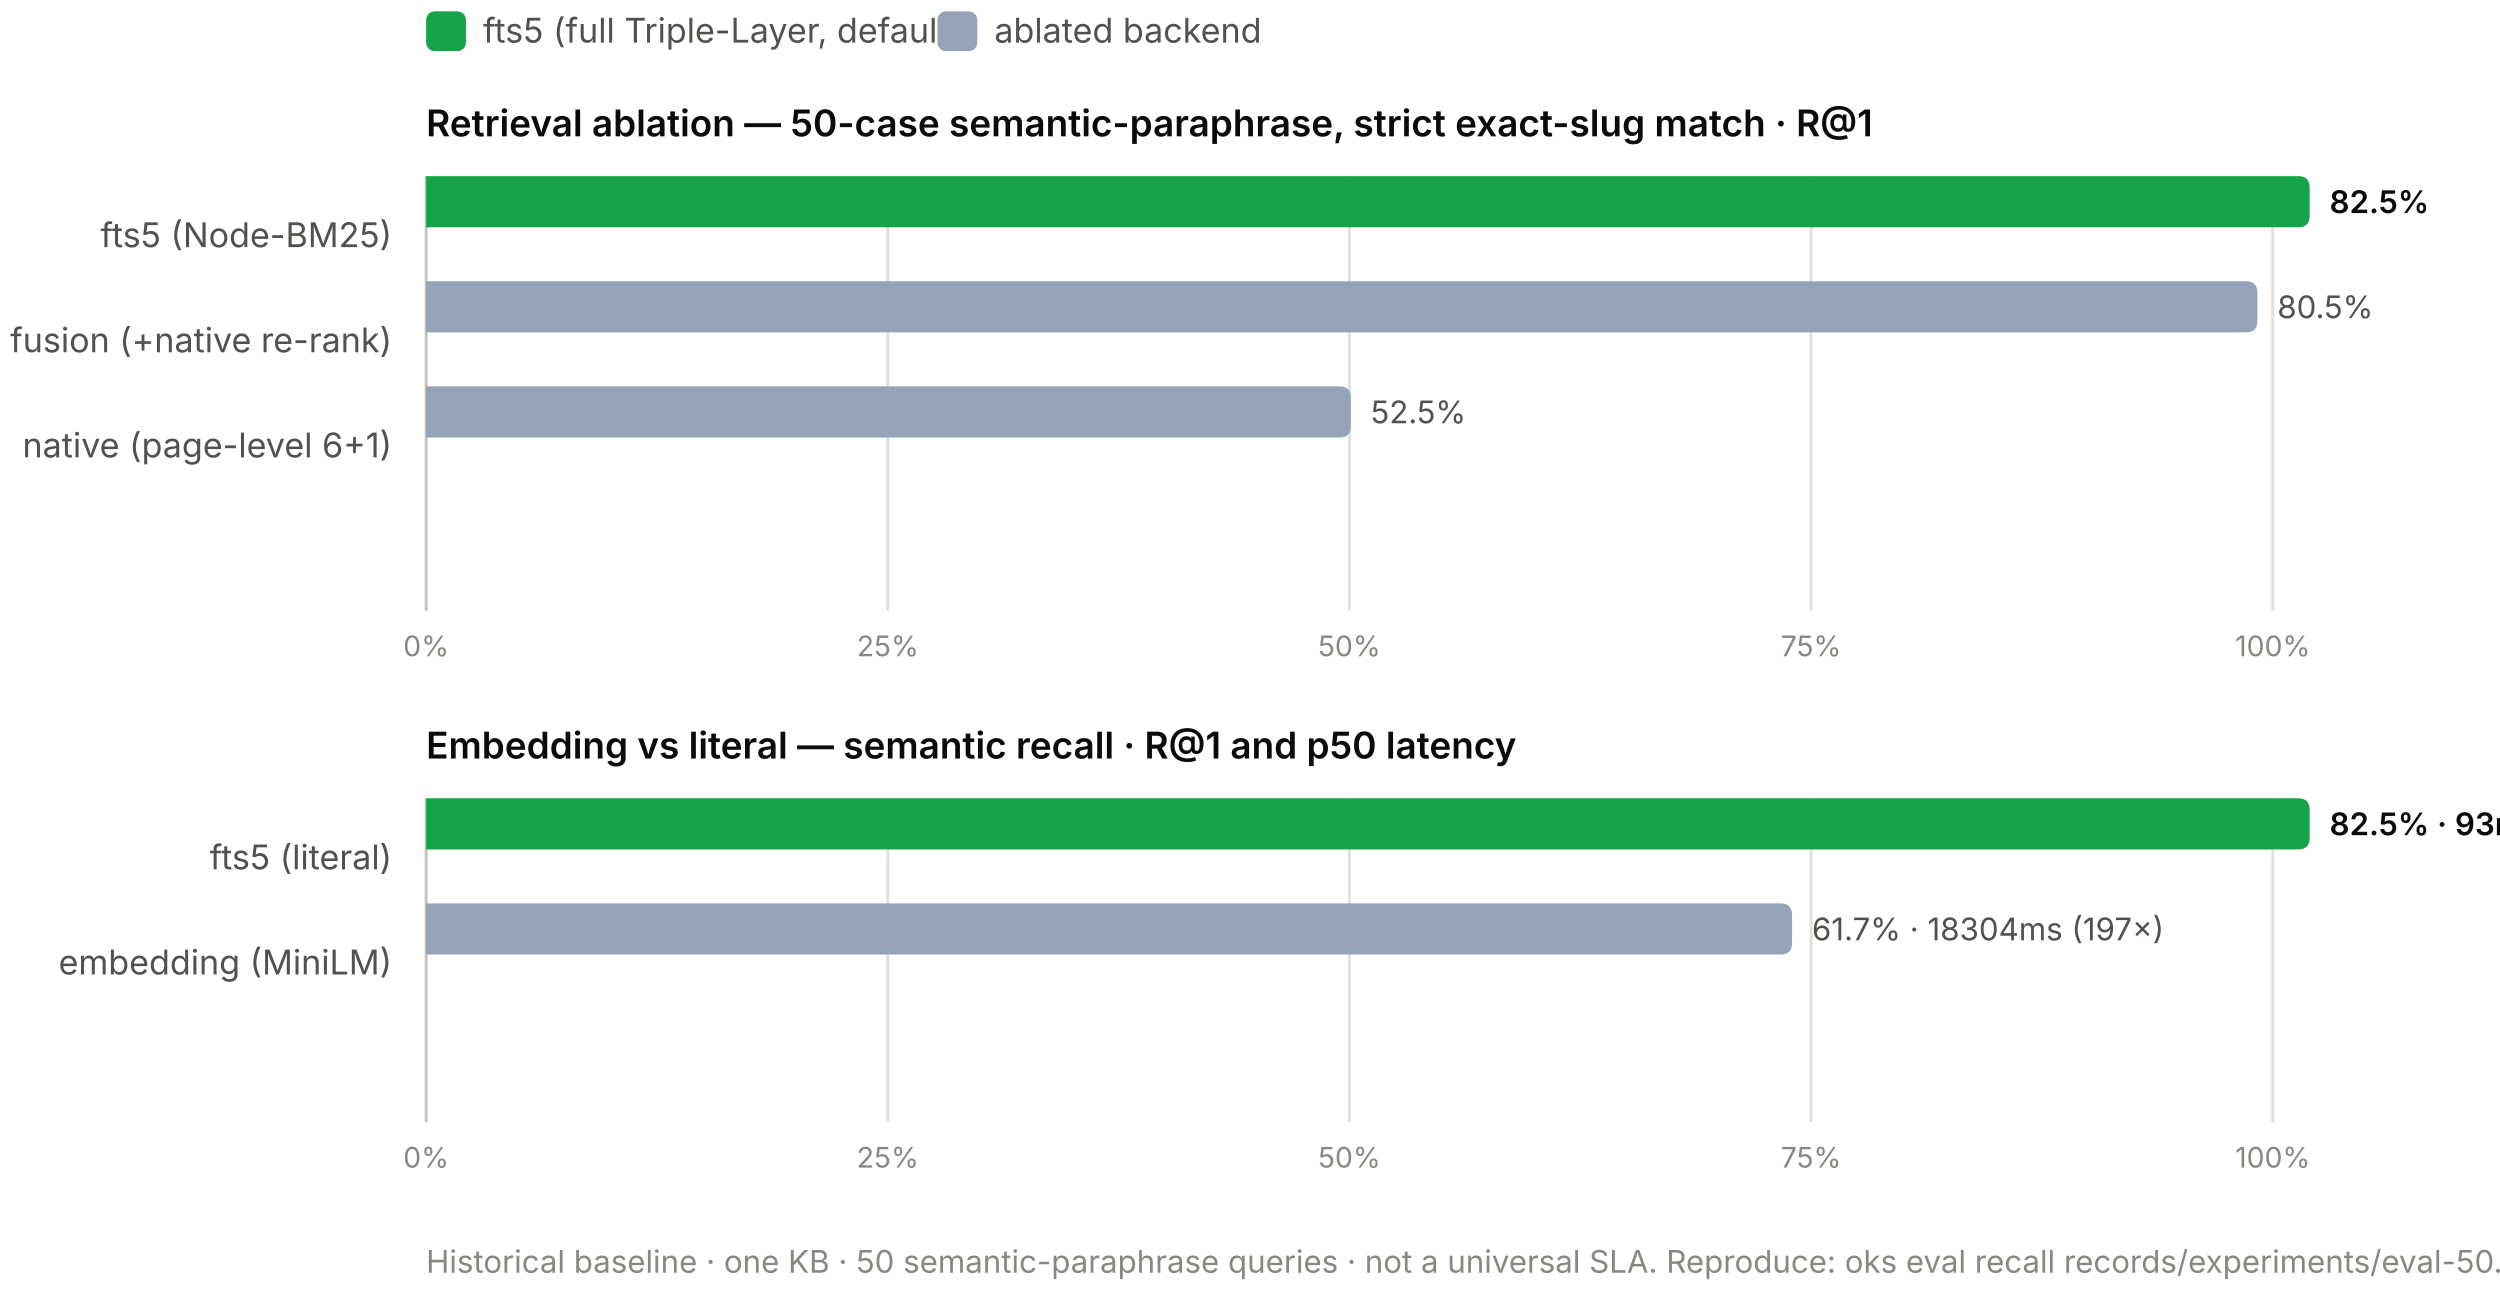
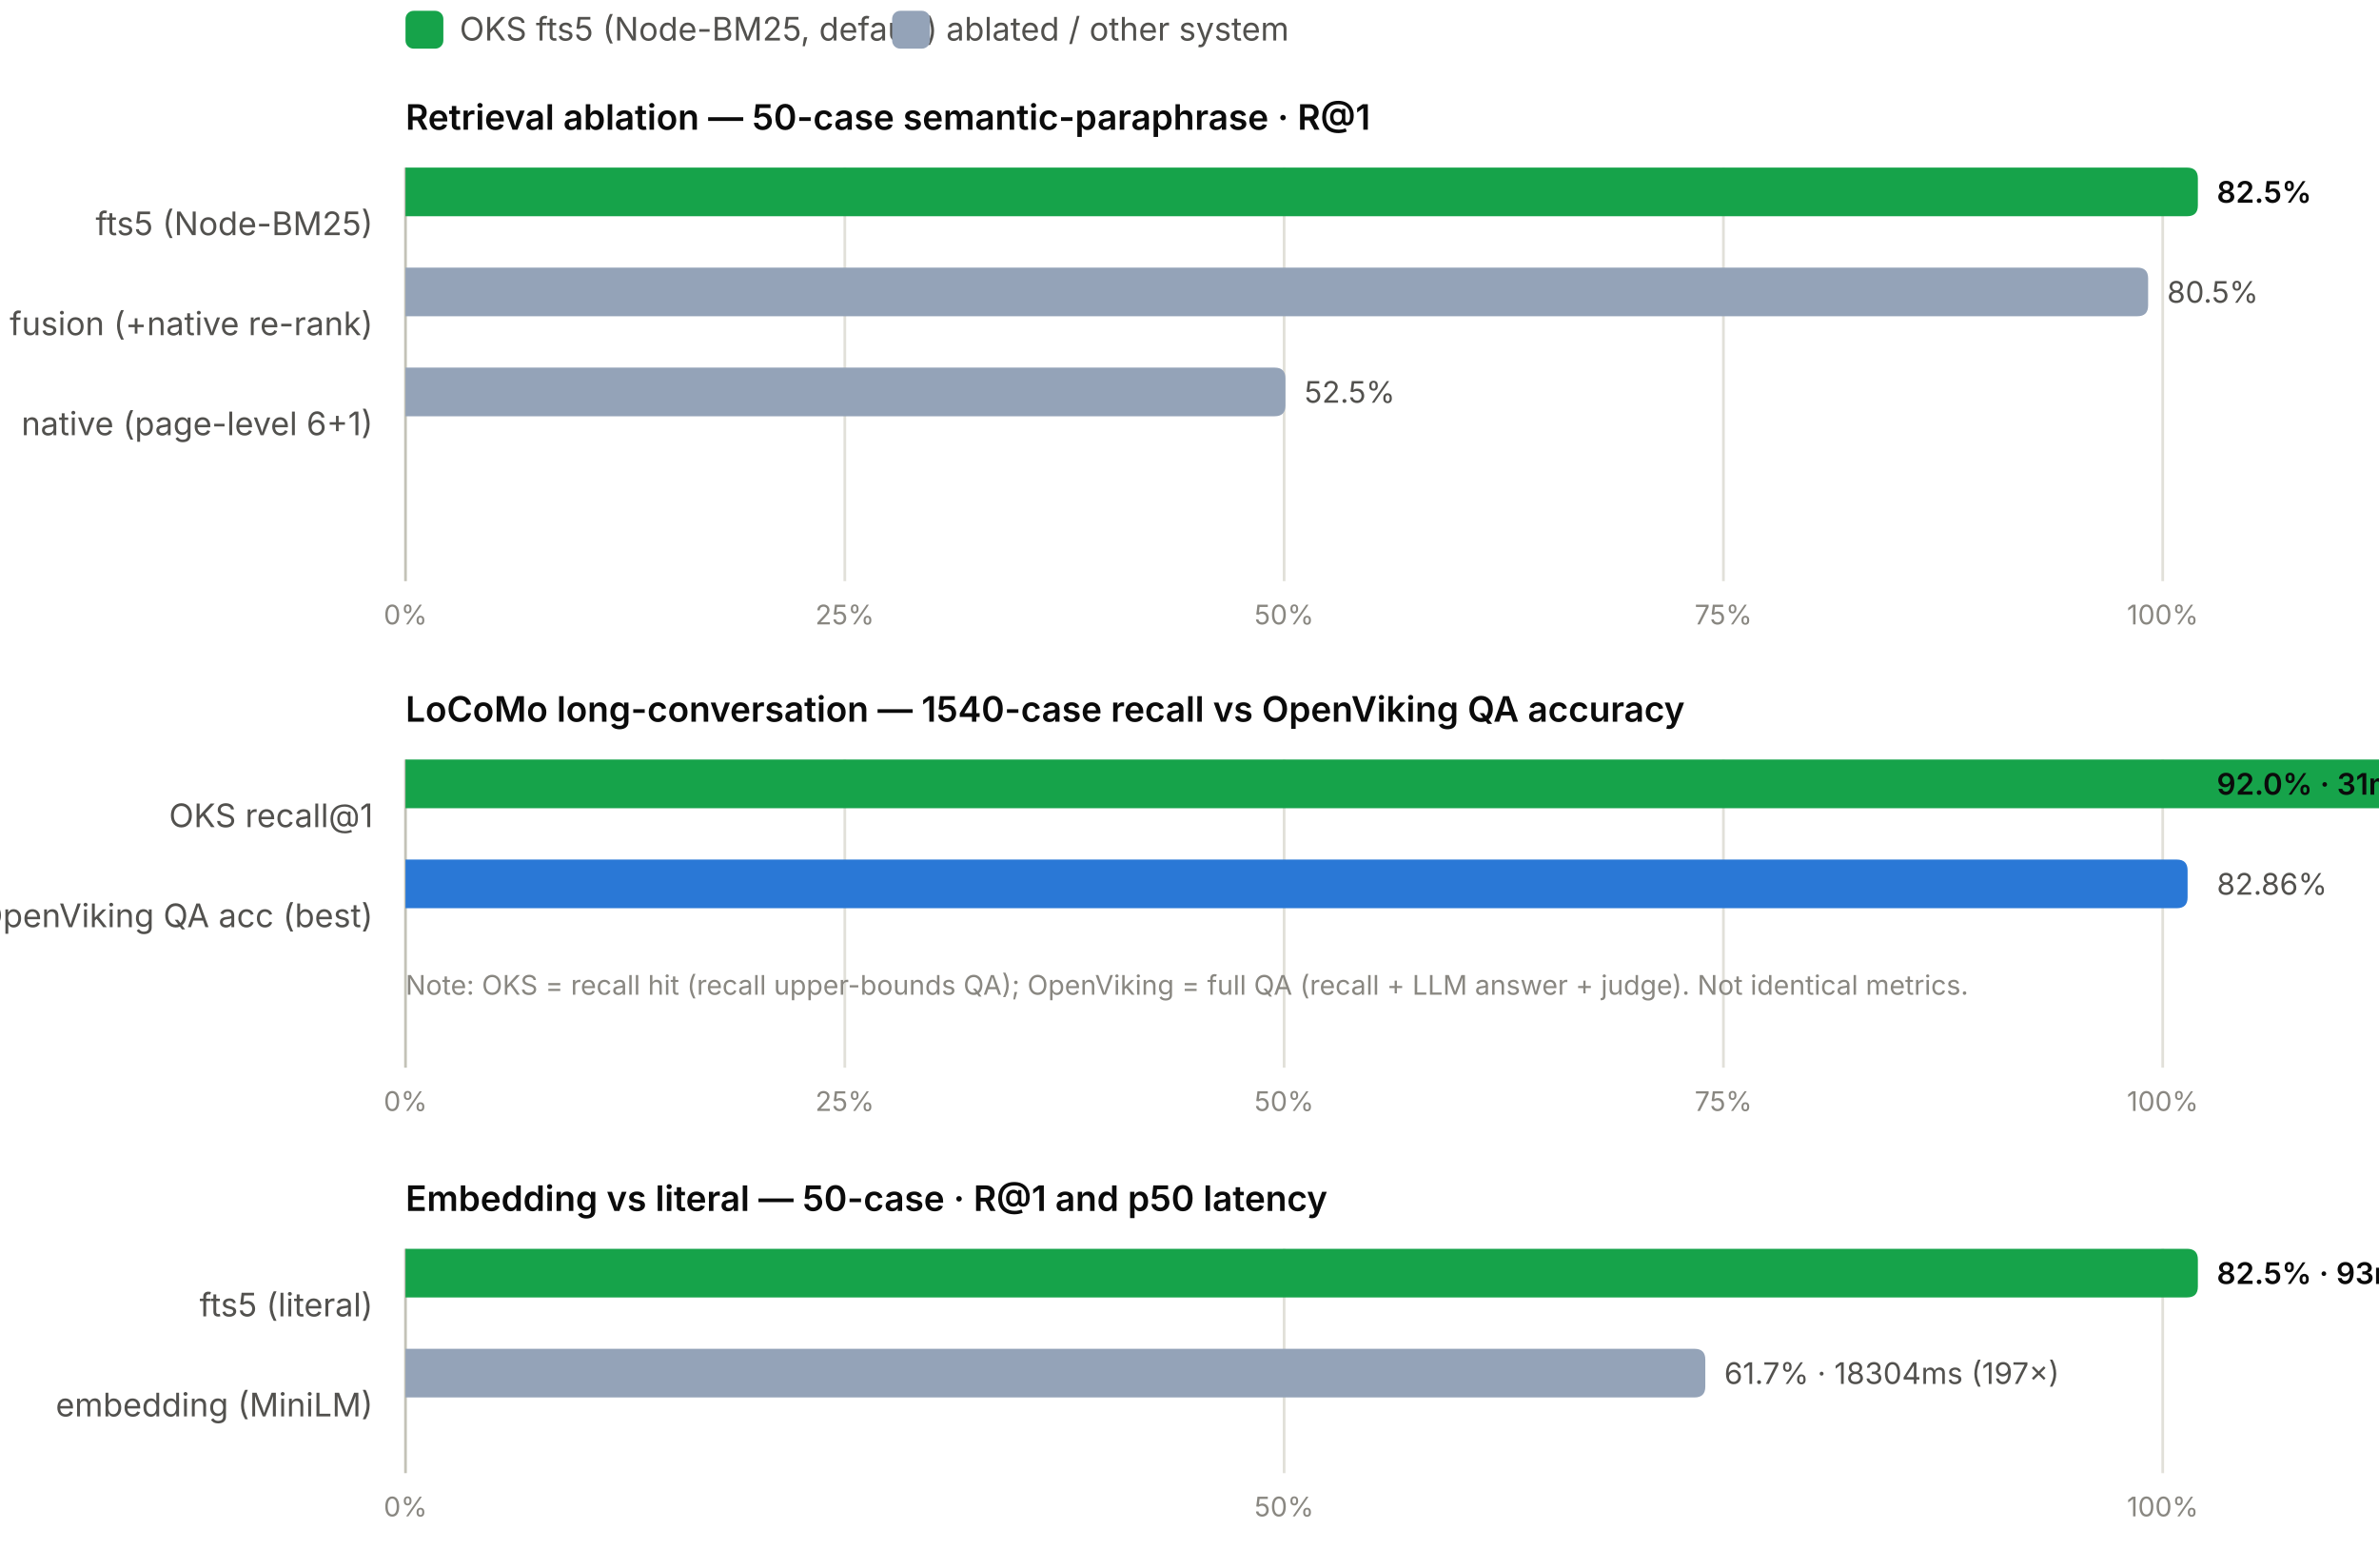
- <svg xmlns="http://www.w3.org/2000/svg" viewBox="0 0 880 460" font-family="system-ui,-apple-system,'Segoe UI','PingFang SC','Microsoft YaHei',sans-serif" role="img" aria-label="OKS Triple-Layer Recall benchmark: Node-BM25 R@1=82.5% vs native 52.5% vs fusion 80.5%; embedding R@1=61.7% at 197× latency; layer ablation shows Node-BM25 is the precision engine.">
+ <svg xmlns="http://www.w3.org/2000/svg" viewBox="0 0 880 580" font-family="system-ui,-apple-system,'Segoe UI','PingFang SC','Microsoft YaHei',sans-serif" role="img" aria-label="OKS benchmark: 50-case ablation R@1 82.5% (fts5) vs 52.5% (native); LoCoMo 1540-case recall@1 92.0% vs OpenViking QA accuracy 82.86%; embedding 61.7% at 197× latency.">
  <rect x="150" y="4" width="14" height="14" rx="3" fill="#16a34a" />
-   <text x="170" y="15" font-size="12" fill="#52514e">fts5 (full Triple-Layer, default)</text>
+   <text x="170" y="15" font-size="12" fill="#52514e">OKS fts5 (Node-BM25, default)</text>
  <rect x="330" y="4" width="14" height="14" rx="3" fill="#94a3b8" />
-   <text x="350" y="15" font-size="12" fill="#52514e">ablated backend</text>
-   <text x="150" y="48" font-size="13" font-weight="600" fill="#0b0b0b">Retrieval ablation — 50-case semantic-paraphrase, strict exact-slug match · R@1</text>
+   <text x="350" y="15" font-size="12" fill="#52514e">ablated / other system</text>
+   <text x="150" y="48" font-size="13" font-weight="600" fill="#0b0b0b">Retrieval ablation — 50-case semantic-paraphrase · R@1</text>
  <line x1="150.0" y1="62" x2="150.0" y2="215" stroke="#c3c2b7" stroke-width="1" />
  <text x="150.0" y="231" font-size="10" fill="#898781" text-anchor="middle">0%</text>
  <line x1="312.5" y1="62" x2="312.5" y2="215" stroke="#e1e0d9" stroke-width="1" />
  <text x="312.5" y="231" font-size="10" fill="#898781" text-anchor="middle">25%</text>
  <line x1="475.0" y1="62" x2="475.0" y2="215" stroke="#e1e0d9" stroke-width="1" />
  <text x="475.0" y="231" font-size="10" fill="#898781" text-anchor="middle">50%</text>
  <line x1="637.5" y1="62" x2="637.5" y2="215" stroke="#e1e0d9" stroke-width="1" />
  <text x="637.5" y="231" font-size="10" fill="#898781" text-anchor="middle">75%</text>
  <line x1="800.0" y1="62" x2="800.0" y2="215" stroke="#e1e0d9" stroke-width="1" />
  <text x="800.0" y="231" font-size="10" fill="#898781" text-anchor="middle">100%</text>
  <text x="138" y="87" font-size="12" fill="#52514e" text-anchor="end">fts5 (Node-BM25)</text>
  <path d="M150,80 L150,62 L809,62 Q813,62 813,66 L813,76 Q813,80 809,80 Z" fill="#16a34a" />
  <text x="820" y="75" font-size="11" font-weight="600" fill="#0b0b0b">82.5%</text>
  <text x="138" y="124" font-size="12" fill="#52514e" text-anchor="end">fusion (+native re-rank)</text>
  <path d="M150,117 L150,99 L790.6,99 Q794.6,99 794.6,103 L794.6,113 Q794.6,117 790.6,117 Z" fill="#94a3b8" />
  <text x="801.6" y="112" font-size="11" fill="#52514e">80.5%</text>
  <text x="138" y="161" font-size="12" fill="#52514e" text-anchor="end">native (page-level 6+1)</text>
  <path d="M150,154 L150,136 L471.5,136 Q475.5,136 475.5,140 L475.5,150 Q475.5,154 471.5,154 Z" fill="#94a3b8" />
  <text x="482.5" y="149" font-size="11" fill="#52514e">52.5%</text>
-   <text x="150" y="267" font-size="13" font-weight="600" fill="#0b0b0b">Embedding vs literal — semantic recall · R@1 and p50 latency</text>
+   <text x="150" y="267" font-size="13" font-weight="600" fill="#0b0b0b">LoCoMo long-conversation — 1540-case recall vs OpenViking QA accuracy</text>
  <line x1="150.0" y1="281" x2="150.0" y2="395" stroke="#c3c2b7" stroke-width="1" />
  <text x="150.0" y="411" font-size="10" fill="#898781" text-anchor="middle">0%</text>
  <line x1="312.5" y1="281" x2="312.5" y2="395" stroke="#e1e0d9" stroke-width="1" />
  <text x="312.5" y="411" font-size="10" fill="#898781" text-anchor="middle">25%</text>
  <line x1="475.0" y1="281" x2="475.0" y2="395" stroke="#e1e0d9" stroke-width="1" />
  <text x="475.0" y="411" font-size="10" fill="#898781" text-anchor="middle">50%</text>
  <line x1="637.5" y1="281" x2="637.5" y2="395" stroke="#e1e0d9" stroke-width="1" />
  <text x="637.5" y="411" font-size="10" fill="#898781" text-anchor="middle">75%</text>
  <line x1="800.0" y1="281" x2="800.0" y2="395" stroke="#e1e0d9" stroke-width="1" />
  <text x="800.0" y="411" font-size="10" fill="#898781" text-anchor="middle">100%</text>
-   <text x="138" y="306" font-size="12" fill="#52514e" text-anchor="end">fts5 (literal)</text>
-   <path d="M150,299 L150,281 L809,281 Q813,281 813,285 L813,295 Q813,299 809,299 Z" fill="#16a34a" />
-   <text x="820" y="294" font-size="11" font-weight="600" fill="#0b0b0b">82.5% · 93ms</text>
-   <text x="138" y="343" font-size="12" fill="#52514e" text-anchor="end">embedding (MiniLM)</text>
-   <path d="M150,336 L150,318 L626.8,318 Q630.8,318 630.8,322 L630.8,332 Q630.8,336 626.8,336 Z" fill="#94a3b8" />
-   <text x="637.8" y="331" font-size="11" fill="#52514e">61.7% · 18304ms (197×)</text>
-   <text x="150" y="448" font-size="11" fill="#898781">Historical baseline · one KB · 50 semantic-paraphrase queries · not a universal SLA. Reproduce: oks eval recall records/experiments/eval-50.yaml</text>
+   <text x="138" y="306" font-size="12" fill="#52514e" text-anchor="end">OKS recall@1</text>
+   <path d="M150,299 L150,281 L891.2,281 Q895.2,281 895.2,285 L895.2,295 Q895.2,299 891.2,299 Z" fill="#16a34a" />
+   <text x="820" y="294" font-size="11" font-weight="600" fill="#0b0b0b">92.0% · 31ms</text>
+   <text x="138" y="343" font-size="12" fill="#52514e" text-anchor="end">OpenViking QA acc (best)</text>
+   <path d="M150,336 L150,318 L805.2,318 Q809.2,318 809.2,322 L809.2,332 Q809.2,336 805.2,336 Z" fill="#2a78d6" />
+   <text x="820" y="331" font-size="11" fill="#52514e">82.86%</text>
+   <text x="150" y="368" font-size="10" fill="#898781">Note: OKS = recall hit (recall upper-bounds QA); OpenViking = full QA (recall + LLM answer + judge). Not identical metrics.</text>
+   <text x="150" y="448" font-size="13" font-weight="600" fill="#0b0b0b">Embedding vs literal — 50-case · R@1 and p50 latency</text>
+   <line x1="150.0" y1="462" x2="150.0" y2="545" stroke="#c3c2b7" stroke-width="1" />
+   <text x="150.0" y="561" font-size="10" fill="#898781" text-anchor="middle">0%</text>
+   <line x1="475.0" y1="462" x2="475.0" y2="545" stroke="#e1e0d9" stroke-width="1" />
+   <text x="475.0" y="561" font-size="10" fill="#898781" text-anchor="middle">50%</text>
+   <line x1="800.0" y1="462" x2="800.0" y2="545" stroke="#e1e0d9" stroke-width="1" />
+   <text x="800.0" y="561" font-size="10" fill="#898781" text-anchor="middle">100%</text>
+   <text x="138" y="487" font-size="12" fill="#52514e" text-anchor="end">fts5 (literal)</text>
+   <path d="M150,480 L150,462 L809,462 Q813,462 813,466 L813,476 Q813,480 809,480 Z" fill="#16a34a" />
+   <text x="820" y="475" font-size="11" font-weight="600" fill="#0b0b0b">82.5% · 93ms</text>
+   <text x="138" y="524" font-size="12" fill="#52514e" text-anchor="end">embedding (MiniLM)</text>
+   <path d="M150,517 L150,499 L626.8,499 Q630.8,499 630.8,503 L630.8,513 Q630.8,517 626.8,517 Z" fill="#94a3b8" />
+   <text x="637.8" y="512" font-size="11" fill="#52514e">61.7% · 18304ms (197×)</text>
</svg>
